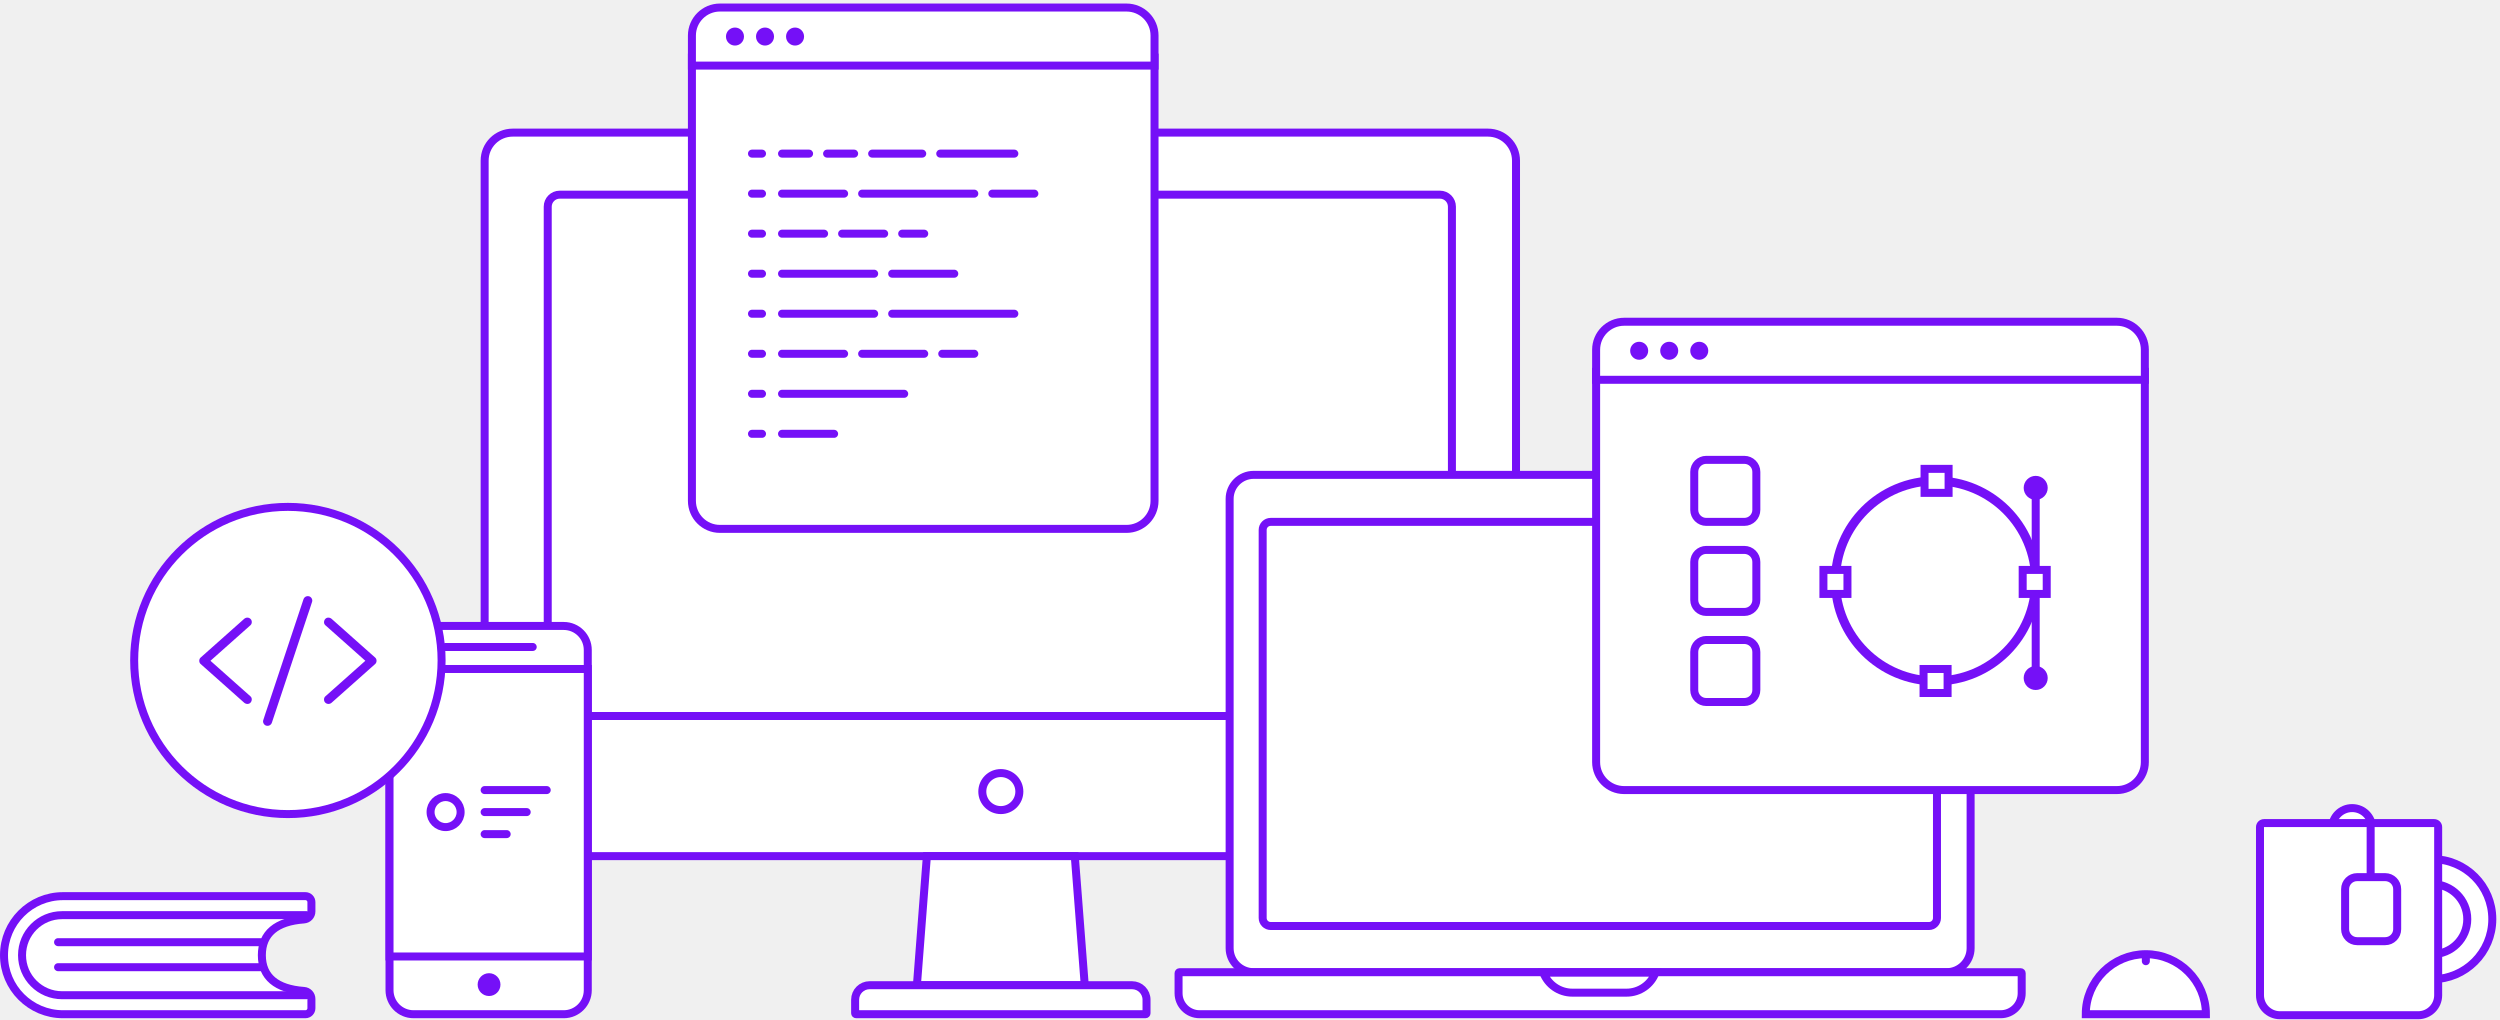
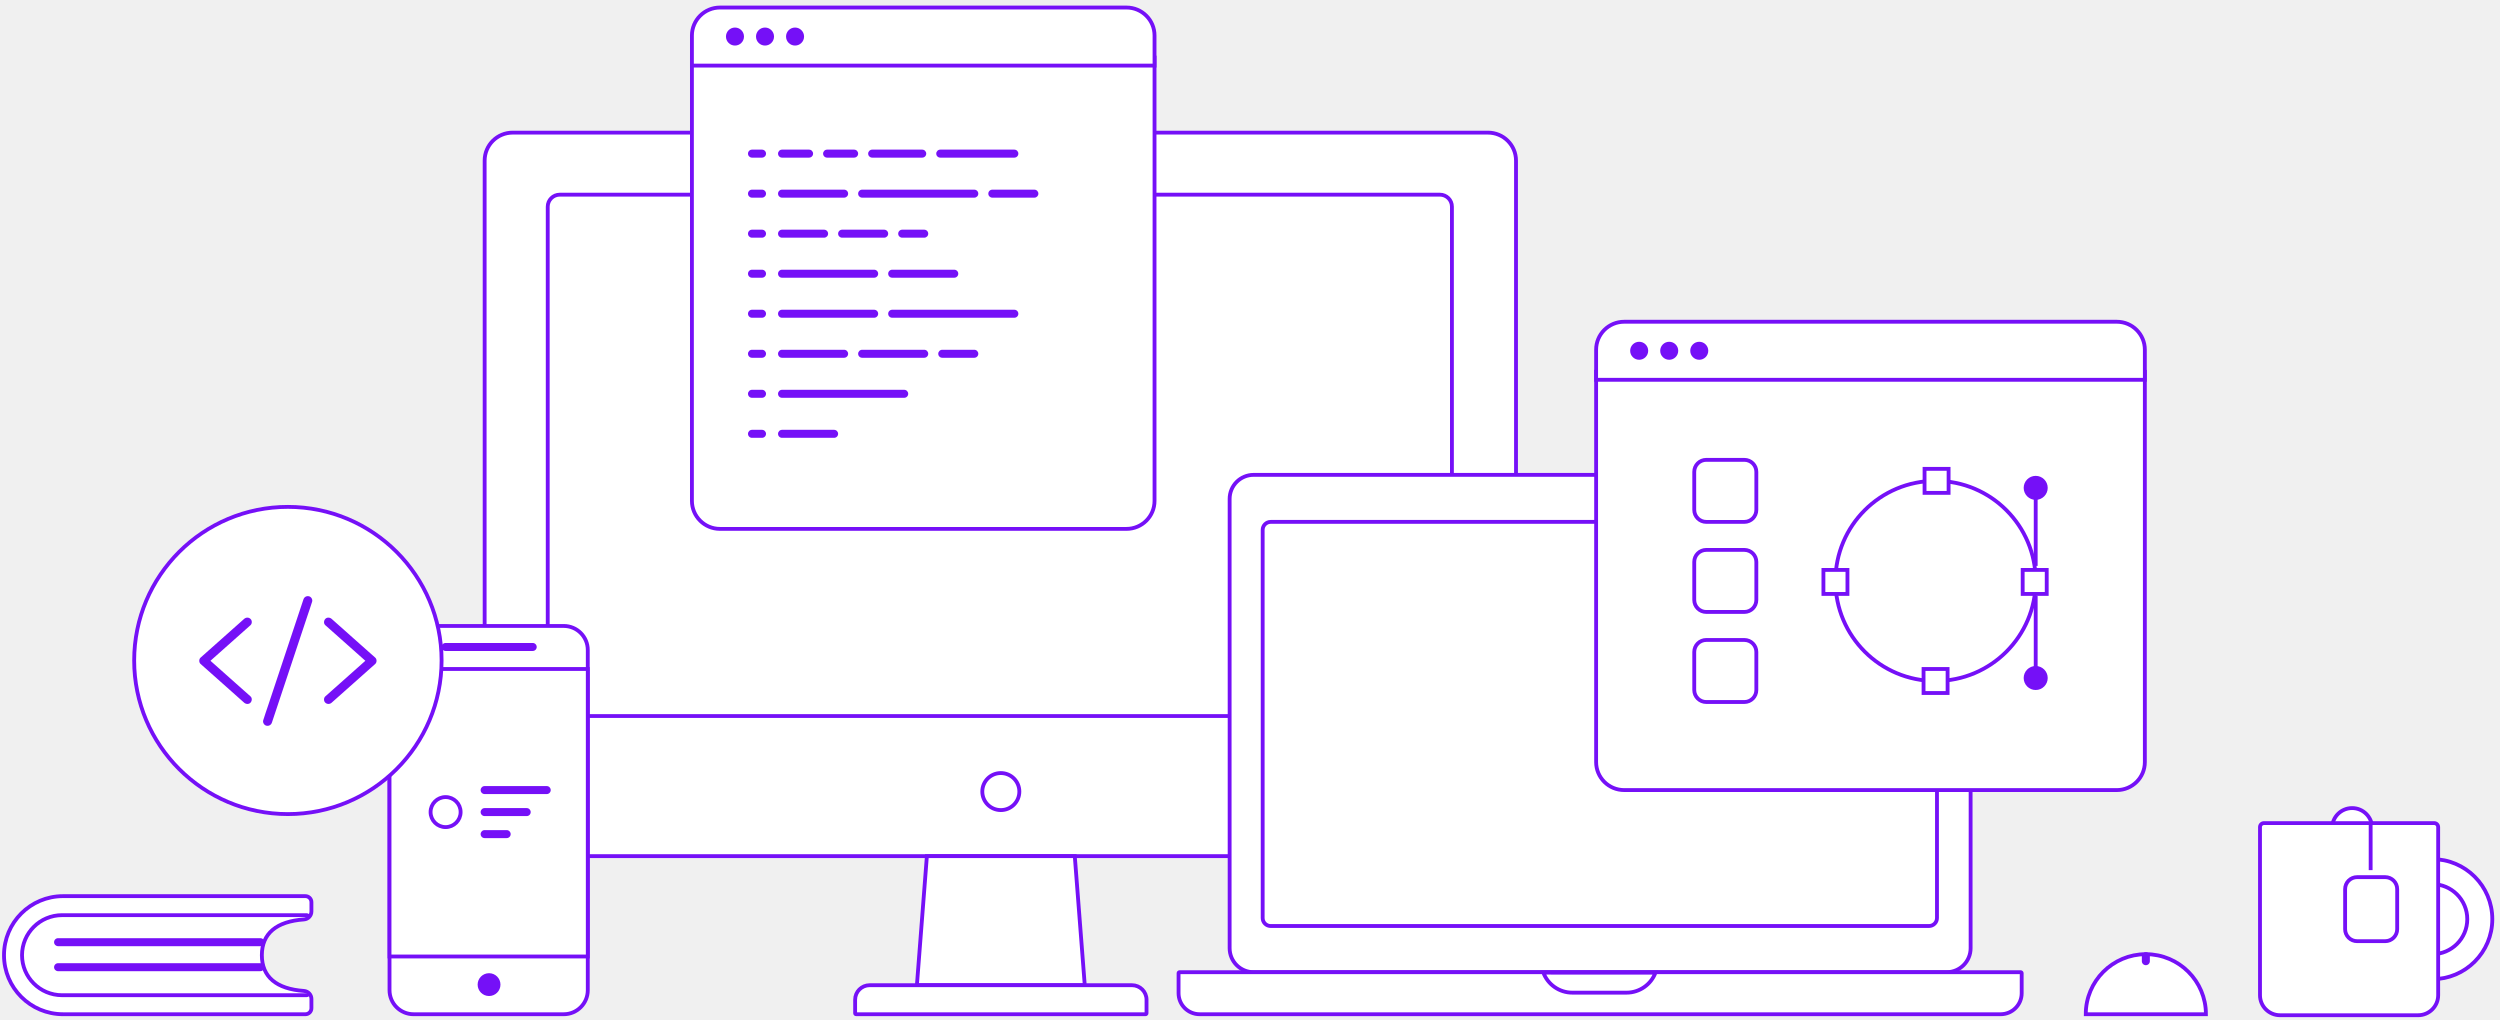
<svg xmlns="http://www.w3.org/2000/svg" width="650px" height="265px" viewBox="0 0 650 265" version="1.1">
-   <g id="Website" stroke="none" stroke-width="1" fill="none" fill-rule="evenodd">
+   <g id="Website" stroke="none" strokeWidth="1" fill="none" fillRule="evenodd">
    <g id="Group-32" transform="translate(0, 3)">
-       <path d="M126.008,38.765 C126.008,34.738 129.264,31.482 133.298,31.482 L386.872,31.482 C390.899,31.482 394.162,34.74 394.162,38.765 L394.162,212.307 C394.162,216.334 390.906,219.591 386.872,219.591 L133.298,219.591 C129.271,219.591 126.008,216.332 126.008,212.307 L126.008,38.765 Z" id="Case" stroke="#7510F7" stroke-width="2.081" fill="#FFFFFF" />
-       <path d="M142.41,50.737 C142.41,49.012 143.813,47.613 145.536,47.613 L374.374,47.613 C376.103,47.613 377.5,49.004 377.5,50.737 L377.5,180.042 C377.5,181.766 376.097,183.166 374.374,183.166 L145.536,183.166 C143.807,183.166 142.41,181.774 142.41,180.042 L142.41,50.737 Z" id="Case" stroke="#7510F7" stroke-width="2.081" fill="#FFFFFF" />
-       <path d="M240.99,219.591 L279.441,219.591 L282.037,253.154 L238.394,253.154 L240.99,219.591 Z" id="Case" stroke="#7510F7" stroke-width="2.081" fill="#FFFFFF" />
-       <path d="M222.334,253.411 L222.334,256.927 C222.334,259.007 224.024,260.699 226.104,260.699 L294.326,260.699 C296.402,260.699 298.096,259.007 298.096,256.927 L298.096,253.411 C298.096,253.266 297.984,253.154 297.835,253.154 L222.596,253.154 C222.45,253.154 222.334,253.269 222.334,253.411 Z" id="Keyboard" stroke="#7510F7" stroke-width="2.081" fill="#FFFFFF" transform="translate(260.2153, 256.9265) scale(1, -1) translate(-260.2153, -256.9265) " />
-       <ellipse id="Oval-6" stroke="#7510F7" stroke-width="2.081" cx="260.215" cy="202.809" rx="4.816" ry="4.813" />
-       <rect id="Case" stroke="#7510F7" stroke-width="2.081" fill="#FFFFFF" x="101.275" y="159.75" width="51.547" height="100.949" rx="6.244" />
-       <path d="M101.275,170.937 L152.822,170.937 L152.822,245.687 L101.275,245.687 L101.275,170.937 Z" id="Case" stroke="#7510F7" stroke-width="2.081" fill="#FFFFFF" />
+       <path d="M126.008,38.765 C126.008,34.738 129.264,31.482 133.298,31.482 L386.872,31.482 C390.899,31.482 394.162,34.74 394.162,38.765 L394.162,212.307 C394.162,216.334 390.906,219.591 386.872,219.591 L133.298,219.591 C129.271,219.591 126.008,216.332 126.008,212.307 L126.008,38.765 Z" id="Case" stroke="#7510F7" strokeWidth="2.081" fill="#FFFFFF" />
+       <path d="M142.41,50.737 C142.41,49.012 143.813,47.613 145.536,47.613 L374.374,47.613 C376.103,47.613 377.5,49.004 377.5,50.737 L377.5,180.042 C377.5,181.766 376.097,183.166 374.374,183.166 L145.536,183.166 C143.807,183.166 142.41,181.774 142.41,180.042 L142.41,50.737 Z" id="Case" stroke="#7510F7" strokeWidth="2.081" fill="#FFFFFF" />
+       <path d="M240.99,219.591 L279.441,219.591 L282.037,253.154 L238.394,253.154 L240.99,219.591 Z" id="Case" stroke="#7510F7" strokeWidth="2.081" fill="#FFFFFF" />
+       <path d="M222.334,253.411 L222.334,256.927 C222.334,259.007 224.024,260.699 226.104,260.699 L294.326,260.699 C296.402,260.699 298.096,259.007 298.096,256.927 L298.096,253.411 C298.096,253.266 297.984,253.154 297.835,253.154 L222.596,253.154 C222.45,253.154 222.334,253.269 222.334,253.411 Z" id="Keyboard" stroke="#7510F7" strokeWidth="2.081" fill="#FFFFFF" transform="translate(260.2153, 256.9265) scale(1, -1) translate(-260.2153, -256.9265) " />
+       <ellipse id="Oval-6" stroke="#7510F7" strokeWidth="2.081" cx="260.215" cy="202.809" rx="4.816" ry="4.813" />
+       <rect id="Case" stroke="#7510F7" strokeWidth="2.081" fill="#FFFFFF" x="101.275" y="159.75" width="51.547" height="100.949" rx="6.244" />
+       <path d="M101.275,170.937 L152.822,170.937 L152.822,245.687 L101.275,245.687 L101.275,170.937 Z" id="Case" stroke="#7510F7" strokeWidth="2.081" fill="#FFFFFF" />
      <rect id="Rectangle-11" fill="#7510F7" x="114.812" y="164.173" width="24.733" height="2.081" rx="1.041" />
      <rect id="Rectangle-11" fill="#7510F7" x="124.185" y="250.032" width="5.936" height="5.932" rx="2.966" />
-       <ellipse id="Oval-6" stroke="#7510F7" stroke-width="2.081" fill="#FFFFFF" cx="115.854" cy="208.143" rx="3.905" ry="3.903" />
+       <ellipse id="Oval-6" stroke="#7510F7" strokeWidth="2.081" fill="#FFFFFF" cx="115.854" cy="208.143" rx="3.905" ry="3.903" />
      <rect id="Rectangle-11" fill="#7510F7" x="124.966" y="201.378" width="18.224" height="2.081" rx="1.041" />
      <rect id="Rectangle-11" fill="#7510F7" x="124.966" y="207.102" width="13.017" height="2.081" rx="1.041" />
      <rect id="Rectangle-11" fill="#7510F7" x="124.966" y="212.826" width="7.81" height="2.081" rx="1.041" />
-       <ellipse id="Oval-7" stroke="#7510F7" stroke-width="2.081" fill="#FFFFFF" cx="74.849" cy="168.726" rx="39.964" ry="39.937" />
-       <rect id="Case" stroke="#7510F7" stroke-width="2.081" fill="#FFFFFF" x="319.705" y="120.463" width="192.654" height="129.309" rx="6.244" />
-       <path d="M306.426,250.026 L306.426,255.235 C306.426,258.248 308.874,260.699 311.888,260.699 L520.176,260.699 C523.187,260.699 525.638,258.25 525.638,255.235 L525.638,250.026 C525.638,249.884 525.525,249.772 525.379,249.772 L306.685,249.772 C306.539,249.772 306.426,249.884 306.426,250.026 Z" id="Keyboard" stroke="#7510F7" stroke-width="2.081" fill="#FFFFFF" />
-       <path d="M430.429,249.889 L401.27,249.888 C402.434,252.961 405.402,255.092 408.808,255.092 L422.891,255.092 C426.297,255.092 429.265,252.962 430.429,249.889 Z" id="Notch" stroke="#7510F7" stroke-width="2.081" fill="#FFFFFF" />
-       <rect id="Screen" stroke="#7510F7" stroke-width="2.081" fill="#FFFFFF" x="328.295" y="132.691" width="175.32" height="105.073" rx="2.081" />
+       <ellipse id="Oval-7" stroke="#7510F7" strokeWidth="2.081" fill="#FFFFFF" cx="74.849" cy="168.726" rx="39.964" ry="39.937" />
+       <rect id="Case" stroke="#7510F7" strokeWidth="2.081" fill="#FFFFFF" x="319.705" y="120.463" width="192.654" height="129.309" rx="6.244" />
+       <path d="M306.426,250.026 L306.426,255.235 C306.426,258.248 308.874,260.699 311.888,260.699 L520.176,260.699 C523.187,260.699 525.638,258.25 525.638,255.235 L525.638,250.026 C525.638,249.884 525.525,249.772 525.379,249.772 L306.685,249.772 C306.539,249.772 306.426,249.884 306.426,250.026 Z" id="Keyboard" stroke="#7510F7" strokeWidth="2.081" fill="#FFFFFF" />
+       <path d="M430.429,249.889 L401.27,249.888 C402.434,252.961 405.402,255.092 408.808,255.092 L422.891,255.092 C426.297,255.092 429.265,252.962 430.429,249.889 Z" id="Notch" stroke="#7510F7" strokeWidth="2.081" fill="#FFFFFF" />
+       <rect id="Screen" stroke="#7510F7" strokeWidth="2.081" fill="#FFFFFF" x="328.295" y="132.691" width="175.32" height="105.073" rx="2.081" />
      <ellipse id="Oval-3" fill="#293347" cx="254.358" cy="49.954" rx="1.302" ry="1.301" />
-       <path d="M179.899,11.968 L300.178,11.968 L300.178,127.228 C300.178,131.249 296.909,134.512 292.886,134.512 L187.191,134.512 C183.166,134.512 179.899,131.248 179.899,127.228 L179.899,11.968 Z" id="Case" stroke="#7510F7" stroke-width="2.081" fill="#FFFFFF" />
-       <path d="M179.899,6.238 C179.899,2.22 183.169,-1.041 187.191,-1.041 L292.886,-1.041 C296.913,-1.041 300.178,2.216 300.178,6.238 L300.178,14.05 L179.899,14.05 L179.899,6.238 Z" id="Case" stroke="#7510F7" stroke-width="2.081" fill="#FFFFFF" />
+       <path d="M179.899,11.968 L300.178,11.968 L300.178,127.228 C300.178,131.249 296.909,134.512 292.886,134.512 L187.191,134.512 C183.166,134.512 179.899,131.248 179.899,127.228 L179.899,11.968 Z" id="Case" stroke="#7510F7" strokeWidth="2.081" fill="#FFFFFF" />
+       <path d="M179.899,6.238 C179.899,2.22 183.169,-1.041 187.191,-1.041 L292.886,-1.041 C296.913,-1.041 300.178,2.216 300.178,6.238 L300.178,14.05 L179.899,14.05 L179.899,6.238 Z" id="Case" stroke="#7510F7" strokeWidth="2.081" fill="#FFFFFF" />
      <ellipse id="Oval-5" fill="#7510F7" cx="191.094" cy="6.504" rx="2.343" ry="2.342" />
      <ellipse id="Oval-5" fill="#7510F7" cx="198.904" cy="6.504" rx="2.343" ry="2.342" />
      <ellipse id="Oval-5" fill="#7510F7" cx="206.714" cy="6.504" rx="2.343" ry="2.342" />
      <rect id="Rectangle-11" fill="#7510F7" x="194.478" y="87.94" width="4.686" height="2.081" rx="1.041" />
      <rect id="Rectangle-11" fill="#7510F7" x="194.478" y="35.905" width="4.686" height="2.081" rx="1.041" />
      <path d="M203.329,35.905 L210.36,35.905 C210.935,35.905 211.401,36.371 211.401,36.945 C211.401,37.52 210.935,37.986 210.36,37.986 L203.329,37.986 C202.754,37.986 202.288,37.52 202.288,36.945 C202.288,36.371 202.754,35.905 203.329,35.905 Z" id="Rectangle-11" fill="#7510F7" />
      <path d="M215.045,35.905 L222.075,35.905 C222.65,35.905 223.116,36.371 223.116,36.945 C223.116,37.52 222.65,37.986 222.075,37.986 L215.045,37.986 C214.47,37.986 214.004,37.52 214.004,36.945 C214.004,36.371 214.47,35.905 215.045,35.905 Z" id="Rectangle-11" fill="#7510F7" />
      <path d="M226.76,35.905 L239.779,35.905 C240.354,35.905 240.82,36.371 240.82,36.945 C240.82,37.52 240.354,37.986 239.779,37.986 L226.76,37.986 C226.186,37.986 225.72,37.52 225.72,36.945 C225.72,36.371 226.186,35.905 226.76,35.905 Z" id="Rectangle-11" fill="#7510F7" />
      <path d="M244.464,35.905 L263.731,35.905 C264.305,35.905 264.771,36.371 264.771,36.945 C264.771,37.52 264.305,37.986 263.731,37.986 L244.464,37.986 C243.889,37.986 243.423,37.52 243.423,36.945 C243.423,36.371 243.889,35.905 244.464,35.905 Z" id="Rectangle-11" fill="#7510F7" />
      <rect id="Rectangle-11" fill="#7510F7" x="194.478" y="46.312" width="4.686" height="2.081" rx="1.041" />
      <rect id="Rectangle-11" fill="#7510F7" x="194.478" y="56.719" width="4.686" height="2.081" rx="1.041" />
      <rect id="Rectangle-11" fill="#7510F7" x="194.478" y="67.126" width="4.686" height="2.081" rx="1.041" />
      <rect id="Rectangle-11" fill="#7510F7" x="194.478" y="77.533" width="4.686" height="2.081" rx="1.041" />
      <rect id="Rectangle-11" fill="#7510F7" x="194.478" y="98.348" width="4.686" height="2.081" rx="1.041" />
      <rect id="Rectangle-11" fill="#7510F7" x="194.478" y="108.755" width="4.686" height="2.081" rx="1.041" />
      <rect id="Rectangle-11" fill="#7510F7" x="202.288" y="46.312" width="18.224" height="2.081" rx="1.041" />
      <rect id="Rectangle-11" fill="#7510F7" x="223.116" y="46.312" width="31.241" height="2.081" rx="1.041" />
      <rect id="Rectangle-11" fill="#7510F7" x="256.961" y="46.312" width="13.017" height="2.081" rx="1.041" />
      <rect id="Rectangle-11" fill="#7510F7" x="202.288" y="56.719" width="13.017" height="2.081" rx="1.041" />
      <rect id="Rectangle-11" fill="#7510F7" x="217.909" y="56.719" width="13.017" height="2.081" rx="1.041" />
      <rect id="Rectangle-11" fill="#7510F7" x="233.53" y="56.719" width="7.81" height="2.081" rx="1.041" />
      <rect id="Rectangle-11" fill="#7510F7" x="202.288" y="67.126" width="26.035" height="2.081" rx="1.041" />
      <rect id="Rectangle-11" fill="#7510F7" x="230.926" y="67.126" width="18.224" height="2.081" rx="1.041" />
      <rect id="Rectangle-11" fill="#7510F7" x="202.288" y="77.533" width="26.035" height="2.081" rx="1.041" />
      <rect id="Rectangle-11" fill="#7510F7" x="230.926" y="77.533" width="33.845" height="2.081" rx="1.041" />
      <rect id="Rectangle-11" fill="#7510F7" x="202.288" y="87.94" width="18.224" height="2.081" rx="1.041" />
      <rect id="Rectangle-11" fill="#7510F7" x="223.116" y="87.94" width="18.224" height="2.081" rx="1.041" />
      <rect id="Rectangle-11" fill="#7510F7" x="243.944" y="87.94" width="10.414" height="2.081" rx="1.041" />
      <rect id="Rectangle-11" fill="#7510F7" x="202.288" y="98.348" width="33.845" height="2.081" rx="1.041" />
      <rect id="Rectangle-11" fill="#7510F7" x="202.288" y="108.755" width="15.621" height="2.081" rx="1.041" />
-       <path d="M414.991,93.664 L557.659,93.664 L557.659,195.143 C557.659,199.163 554.4,202.419 550.374,202.419 L422.277,202.419 C418.256,202.419 414.991,199.157 414.991,195.143 L414.991,93.664 Z" id="Case" stroke="#7510F7" stroke-width="2.081" fill="#FFFFFF" />
-       <path d="M414.991,87.934 C414.991,83.913 418.251,80.655 422.277,80.655 L550.374,80.655 C554.398,80.655 557.659,83.912 557.659,87.934 L557.659,95.746 L414.991,95.746 L414.991,87.934 Z" id="Case" stroke="#7510F7" stroke-width="2.081" fill="#FFFFFF" />
+       <path d="M414.991,93.664 L557.659,93.664 L557.659,195.143 C557.659,199.163 554.4,202.419 550.374,202.419 L422.277,202.419 C418.256,202.419 414.991,199.157 414.991,195.143 L414.991,93.664 Z" id="Case" stroke="#7510F7" strokeWidth="2.081" fill="#FFFFFF" />
+       <path d="M414.991,87.934 C414.991,83.913 418.251,80.655 422.277,80.655 L550.374,80.655 C554.398,80.655 557.659,83.912 557.659,87.934 L557.659,95.746 L414.991,95.746 L414.991,87.934 Z" id="Case" stroke="#7510F7" strokeWidth="2.081" fill="#FFFFFF" />
      <ellipse id="Oval-5" fill="#7510F7" cx="426.186" cy="88.201" rx="2.343" ry="2.342" />
      <ellipse id="Oval-5" fill="#7510F7" cx="433.996" cy="88.201" rx="2.343" ry="2.342" />
      <ellipse id="Oval-5" fill="#7510F7" cx="441.806" cy="88.201" rx="2.343" ry="2.342" />
-       <ellipse id="Oval-6" stroke="#7510F7" stroke-width="2.342" fill="#FFFFFF" cx="503.248" cy="148.042" rx="26.035" ry="26.018" />
-       <path d="M500.383,118.902 L500.383,125.146 L506.633,125.146 L506.633,118.902 L500.383,118.902 Z" id="Rectangle-12" stroke="#7510F7" stroke-width="2.081" fill="#FFFFFF" />
-       <path d="M500.123,170.937 L500.123,177.182 L506.373,177.182 L506.373,170.937 L500.123,170.937 Z" id="Rectangle-12" stroke="#7510F7" stroke-width="2.081" fill="#FFFFFF" />
-       <path d="M474.089,145.18 L474.089,151.424 L480.338,151.424 L480.338,145.18 L474.089,145.18 Z" id="Rectangle-12" stroke="#7510F7" stroke-width="2.081" fill="#FFFFFF" />
-       <path d="M525.897,145.18 L525.897,151.424 L532.147,151.424 L532.147,145.18 L525.897,145.18 Z" id="Rectangle-12" stroke="#7510F7" stroke-width="2.081" fill="#FFFFFF" />
-       <line x1="529.282" y1="124.626" x2="529.282" y2="144.139" id="Line" stroke="#7510F7" stroke-width="2.081" stroke-linecap="square" />
-       <line x1="529.282" y1="151.944" x2="529.282" y2="171.458" id="Line" stroke="#7510F7" stroke-width="2.081" stroke-linecap="square" />
+       <ellipse id="Oval-6" stroke="#7510F7" strokeWidth="2.342" fill="#FFFFFF" cx="503.248" cy="148.042" rx="26.035" ry="26.018" />
+       <path d="M500.383,118.902 L500.383,125.146 L506.633,125.146 L506.633,118.902 L500.383,118.902 Z" id="Rectangle-12" stroke="#7510F7" strokeWidth="2.081" fill="#FFFFFF" />
+       <path d="M500.123,170.937 L500.123,177.182 L506.373,177.182 L506.373,170.937 L500.123,170.937 Z" id="Rectangle-12" stroke="#7510F7" strokeWidth="2.081" fill="#FFFFFF" />
+       <path d="M474.089,145.18 L474.089,151.424 L480.338,151.424 L480.338,145.18 L474.089,145.18 Z" id="Rectangle-12" stroke="#7510F7" strokeWidth="2.081" fill="#FFFFFF" />
+       <path d="M525.897,145.18 L525.897,151.424 L532.147,151.424 L532.147,145.18 L525.897,145.18 Z" id="Rectangle-12" stroke="#7510F7" strokeWidth="2.081" fill="#FFFFFF" />
+       <line x1="529.282" y1="124.626" x2="529.282" y2="144.139" id="Line" stroke="#7510F7" strokeWidth="2.081" strokeLinecap="square" />
+       <line x1="529.282" y1="151.944" x2="529.282" y2="171.458" id="Line" stroke="#7510F7" strokeWidth="2.081" strokeLinecap="square" />
      <ellipse id="Oval-5" fill="#7510F7" cx="529.282" cy="123.845" rx="3.124" ry="3.122" />
      <ellipse id="Oval-5" fill="#7510F7" cx="529.282" cy="173.279" rx="3.124" ry="3.122" />
-       <g id="Group-60" transform="translate(439.4632, 115.5194)" fill="#FFFFFF" stroke="#7510F7" stroke-width="2.081">
+       <g id="Group-60" transform="translate(439.4632, 115.5194)" fill="#FFFFFF" stroke="#7510F7" strokeWidth="2.081">
        <rect id="Rectangle-15" x="1.041" y="1.041" width="16.143" height="16.131" rx="3.122" />
        <rect id="Rectangle-15" x="1.041" y="24.457" width="16.143" height="16.131" rx="3.122" />
        <rect id="Rectangle-15" x="1.041" y="47.873" width="16.143" height="16.131" rx="3.122" />
      </g>
-       <ellipse id="Oval-8" stroke="#7510F7" stroke-width="2.081" fill="#FFFFFF" cx="632.379" cy="235.982" rx="15.621" ry="15.611" />
-       <ellipse id="Oval-8" stroke="#7510F7" stroke-width="2.081" fill="#FFFFFF" cx="632.379" cy="235.982" rx="9.112" ry="9.106" />
-       <ellipse id="Oval-8" stroke="#7510F7" stroke-width="2.081" fill="#FFFFFF" cx="611.552" cy="212.306" rx="5.207" ry="5.204" />
-       <path d="M588.64,211.005 C588.065,211.005 587.599,211.471 587.599,212.046 L587.599,255.756 C587.599,258.63 589.929,260.959 592.803,260.959 L628.72,260.959 C631.594,260.959 633.924,258.63 633.924,255.756 L633.924,212.046 C633.924,211.471 633.458,211.005 632.883,211.005 L588.64,211.005 Z" id="Rectangle-16" stroke="#7510F7" stroke-width="2.081" fill="#FFFFFF" />
-       <rect id="Rectangle-16" stroke="#7510F7" stroke-width="2.081" fill="#FFFFFF" x="609.729" y="225.055" width="13.539" height="16.651" rx="3.122" />
-       <line x1="616.368" y1="211.395" x2="616.368" y2="223.233" id="Line-2" stroke="#7510F7" stroke-width="2.081" stroke-linecap="square" />
-       <path d="M557.92,260.699 C566.548,260.699 573.541,260.699 573.541,260.699 C573.541,252.078 566.548,245.088 557.92,245.088 C549.293,245.088 542.3,252.078 542.3,260.699 C542.3,260.699 549.293,260.699 557.92,260.699 Z" id="Oval-8" stroke="#7510F7" stroke-width="2.081" fill="#FFFFFF" />
+       <ellipse id="Oval-8" stroke="#7510F7" strokeWidth="2.081" fill="#FFFFFF" cx="632.379" cy="235.982" rx="15.621" ry="15.611" />
+       <ellipse id="Oval-8" stroke="#7510F7" strokeWidth="2.081" fill="#FFFFFF" cx="632.379" cy="235.982" rx="9.112" ry="9.106" />
+       <ellipse id="Oval-8" stroke="#7510F7" strokeWidth="2.081" fill="#FFFFFF" cx="611.552" cy="212.306" rx="5.207" ry="5.204" />
+       <path d="M588.64,211.005 C588.065,211.005 587.599,211.471 587.599,212.046 L587.599,255.756 C587.599,258.63 589.929,260.959 592.803,260.959 L628.72,260.959 C631.594,260.959 633.924,258.63 633.924,255.756 L633.924,212.046 C633.924,211.471 633.458,211.005 632.883,211.005 L588.64,211.005 Z" id="Rectangle-16" stroke="#7510F7" strokeWidth="2.081" fill="#FFFFFF" />
+       <rect id="Rectangle-16" stroke="#7510F7" strokeWidth="2.081" fill="#FFFFFF" x="609.729" y="225.055" width="13.539" height="16.651" rx="3.122" />
+       <line x1="616.368" y1="211.395" x2="616.368" y2="223.233" id="Line-2" stroke="#7510F7" strokeWidth="2.081" strokeLinecap="square" />
+       <path d="M557.92,260.699 C566.548,260.699 573.541,260.699 573.541,260.699 C573.541,252.078 566.548,245.088 557.92,245.088 C549.293,245.088 542.3,252.078 542.3,260.699 C542.3,260.699 549.293,260.699 557.92,260.699 Z" id="Oval-8" stroke="#7510F7" strokeWidth="2.081" fill="#FFFFFF" />
      <rect id="Rectangle-11" fill="#7510F7" x="556.879" y="244.568" width="2.083" height="3.382" rx="1.041" />
-       <path d="M16.391,229.998 C7.913,229.998 1.041,236.871 1.041,245.349 C1.041,253.827 7.913,260.699 16.391,260.699 L79.407,260.699 C80.269,260.699 80.968,260 80.968,259.138 L80.968,256.722 C80.968,255.63 80.124,254.723 79.034,254.646 C71.88,254.138 68.081,250.995 68.081,245.349 C68.081,239.702 71.88,236.559 79.034,236.051 C80.124,235.974 80.968,235.067 80.968,233.975 L80.968,231.559 C80.968,230.697 80.269,229.998 79.407,229.998 L16.391,229.998 Z" id="Rectangle-17" stroke="#7510F7" stroke-width="2.081" fill="#FFFFFF" />
-       <path d="M80.186,255.3 C80.186,255.552 79.982,255.756 79.73,255.756 L79.73,255.756 L72.353,255.756 L16.141,255.756 C10.39,255.756 5.728,251.096 5.728,245.349 C5.728,239.601 10.39,234.941 16.141,234.941 L72.353,234.941 L79.73,234.941 L79.73,234.941 C79.982,234.941 80.186,235.146 80.186,235.397" id="Rectangle-19" stroke="#7510F7" stroke-width="2.081" />
+       <path d="M16.391,229.998 C7.913,229.998 1.041,236.871 1.041,245.349 C1.041,253.827 7.913,260.699 16.391,260.699 L79.407,260.699 C80.269,260.699 80.968,260 80.968,259.138 L80.968,256.722 C80.968,255.63 80.124,254.723 79.034,254.646 C71.88,254.138 68.081,250.995 68.081,245.349 C68.081,239.702 71.88,236.559 79.034,236.051 C80.124,235.974 80.968,235.067 80.968,233.975 L80.968,231.559 C80.968,230.697 80.269,229.998 79.407,229.998 L16.391,229.998 Z" id="Rectangle-17" stroke="#7510F7" strokeWidth="2.081" fill="#FFFFFF" />
+       <path d="M80.186,255.3 C80.186,255.552 79.982,255.756 79.73,255.756 L79.73,255.756 L72.353,255.756 L16.141,255.756 C10.39,255.756 5.728,251.096 5.728,245.349 C5.728,239.601 10.39,234.941 16.141,234.941 L72.353,234.941 L79.73,234.941 L79.73,234.941 C79.982,234.941 80.186,235.146 80.186,235.397" id="Rectangle-19" stroke="#7510F7" strokeWidth="2.081" />
      <rect id="Rectangle-18" fill="#7510F7" x="14.059" y="240.926" width="54.673" height="2.081" rx="1.041" />
      <rect id="Rectangle-18" fill="#7510F7" x="14.059" y="247.43" width="54.673" height="2.081" rx="1.041" />
-       <path d="M65.127,178.055 C63.849,176.92 62.571,175.785 61.294,174.65 C59.257,172.843 57.227,171.03 55.191,169.223 C54.724,168.812 54.258,168.395 53.797,167.983 C53.797,168.528 53.797,169.078 53.797,169.622 C55.074,168.487 56.352,167.352 57.63,166.217 C59.666,164.41 61.696,162.597 63.732,160.79 C64.199,160.379 64.666,159.962 65.127,159.551 C65.582,159.145 65.576,158.317 65.127,157.912 C64.642,157.466 63.966,157.477 63.475,157.912 C62.198,159.047 60.92,160.182 59.642,161.317 C57.606,163.124 55.576,164.937 53.54,166.744 C53.073,167.155 52.607,167.572 52.146,167.983 C51.696,168.383 51.696,169.223 52.146,169.622 C53.423,170.758 54.701,171.893 55.979,173.028 C58.015,174.835 60.045,176.648 62.081,178.455 C62.548,178.866 63.015,179.283 63.475,179.694 C63.931,180.1 64.683,180.175 65.127,179.694 C65.535,179.254 65.611,178.489 65.127,178.055 L65.127,178.055 Z" id="Shape" fill="#7510F7" fill-rule="nonzero" />
-       <path d="M84.583,159.554 C85.86,160.689 87.138,161.824 88.416,162.959 C90.452,164.766 92.482,166.579 94.518,168.386 C94.985,168.797 95.452,169.214 95.912,169.625 C95.912,169.081 95.912,168.531 95.912,167.986 C94.635,169.121 93.357,170.256 92.079,171.392 C90.043,173.199 88.013,175.011 85.977,176.818 C85.51,177.23 85.043,177.647 84.583,178.058 C84.128,178.463 84.133,179.291 84.583,179.697 C85.067,180.143 85.744,180.131 86.234,179.697 C87.511,178.562 88.789,177.427 90.067,176.291 C92.103,174.484 94.133,172.672 96.169,170.865 C96.636,170.453 97.103,170.036 97.563,169.625 C98.013,169.226 98.013,168.386 97.563,167.986 C96.286,166.851 95.008,165.716 93.73,164.581 C91.694,162.774 89.664,160.961 87.628,159.154 C87.161,158.743 86.695,158.326 86.234,157.914 C85.779,157.509 85.026,157.434 84.583,157.914 C84.174,158.355 84.098,159.119 84.583,159.554 L84.583,159.554 Z" id="Shape" fill="#7510F7" fill-rule="nonzero" />
-       <path d="M70.694,184.876 C71.044,183.833 71.388,182.791 71.738,181.742 C72.572,179.235 73.407,176.733 74.241,174.225 C75.244,171.202 76.248,168.184 77.257,165.161 C78.126,162.549 78.996,159.937 79.865,157.325 C80.279,156.056 80.746,154.794 81.131,153.508 C81.137,153.491 81.143,153.473 81.148,153.456 C81.341,152.883 80.927,152.164 80.332,152.031 C79.69,151.886 79.101,152.222 78.896,152.842 C78.546,153.885 78.202,154.927 77.852,155.975 C77.018,158.483 76.184,160.985 75.349,163.493 C74.346,166.516 73.342,169.534 72.333,172.557 C71.464,175.169 70.595,177.781 69.725,180.393 C69.311,181.656 68.844,182.918 68.459,184.204 C68.453,184.221 68.448,184.239 68.442,184.256 C68.249,184.829 68.663,185.548 69.259,185.681 C69.9,185.826 70.49,185.49 70.694,184.876 L70.694,184.876 Z" id="Shape" fill="#7510F7" fill-rule="nonzero" />
+       <path d="M65.127,178.055 C63.849,176.92 62.571,175.785 61.294,174.65 C59.257,172.843 57.227,171.03 55.191,169.223 C54.724,168.812 54.258,168.395 53.797,167.983 C53.797,168.528 53.797,169.078 53.797,169.622 C55.074,168.487 56.352,167.352 57.63,166.217 C59.666,164.41 61.696,162.597 63.732,160.79 C64.199,160.379 64.666,159.962 65.127,159.551 C65.582,159.145 65.576,158.317 65.127,157.912 C64.642,157.466 63.966,157.477 63.475,157.912 C62.198,159.047 60.92,160.182 59.642,161.317 C57.606,163.124 55.576,164.937 53.54,166.744 C53.073,167.155 52.607,167.572 52.146,167.983 C51.696,168.383 51.696,169.223 52.146,169.622 C53.423,170.758 54.701,171.893 55.979,173.028 C58.015,174.835 60.045,176.648 62.081,178.455 C62.548,178.866 63.015,179.283 63.475,179.694 C63.931,180.1 64.683,180.175 65.127,179.694 C65.535,179.254 65.611,178.489 65.127,178.055 L65.127,178.055 Z" id="Shape" fill="#7510F7" fillRule="nonzero" />
+       <path d="M84.583,159.554 C85.86,160.689 87.138,161.824 88.416,162.959 C90.452,164.766 92.482,166.579 94.518,168.386 C94.985,168.797 95.452,169.214 95.912,169.625 C95.912,169.081 95.912,168.531 95.912,167.986 C94.635,169.121 93.357,170.256 92.079,171.392 C90.043,173.199 88.013,175.011 85.977,176.818 C85.51,177.23 85.043,177.647 84.583,178.058 C84.128,178.463 84.133,179.291 84.583,179.697 C85.067,180.143 85.744,180.131 86.234,179.697 C87.511,178.562 88.789,177.427 90.067,176.291 C92.103,174.484 94.133,172.672 96.169,170.865 C96.636,170.453 97.103,170.036 97.563,169.625 C98.013,169.226 98.013,168.386 97.563,167.986 C96.286,166.851 95.008,165.716 93.73,164.581 C91.694,162.774 89.664,160.961 87.628,159.154 C87.161,158.743 86.695,158.326 86.234,157.914 C85.779,157.509 85.026,157.434 84.583,157.914 C84.174,158.355 84.098,159.119 84.583,159.554 L84.583,159.554 Z" id="Shape" fill="#7510F7" fillRule="nonzero" />
+       <path d="M70.694,184.876 C71.044,183.833 71.388,182.791 71.738,181.742 C72.572,179.235 73.407,176.733 74.241,174.225 C75.244,171.202 76.248,168.184 77.257,165.161 C78.126,162.549 78.996,159.937 79.865,157.325 C80.279,156.056 80.746,154.794 81.131,153.508 C81.137,153.491 81.143,153.473 81.148,153.456 C81.341,152.883 80.927,152.164 80.332,152.031 C79.69,151.886 79.101,152.222 78.896,152.842 C78.546,153.885 78.202,154.927 77.852,155.975 C77.018,158.483 76.184,160.985 75.349,163.493 C74.346,166.516 73.342,169.534 72.333,172.557 C71.464,175.169 70.595,177.781 69.725,180.393 C69.311,181.656 68.844,182.918 68.459,184.204 C68.453,184.221 68.448,184.239 68.442,184.256 C68.249,184.829 68.663,185.548 69.259,185.681 C69.9,185.826 70.49,185.49 70.694,184.876 L70.694,184.876 Z" id="Shape" fill="#7510F7" fillRule="nonzero" />
    </g>
  </g>
</svg>
